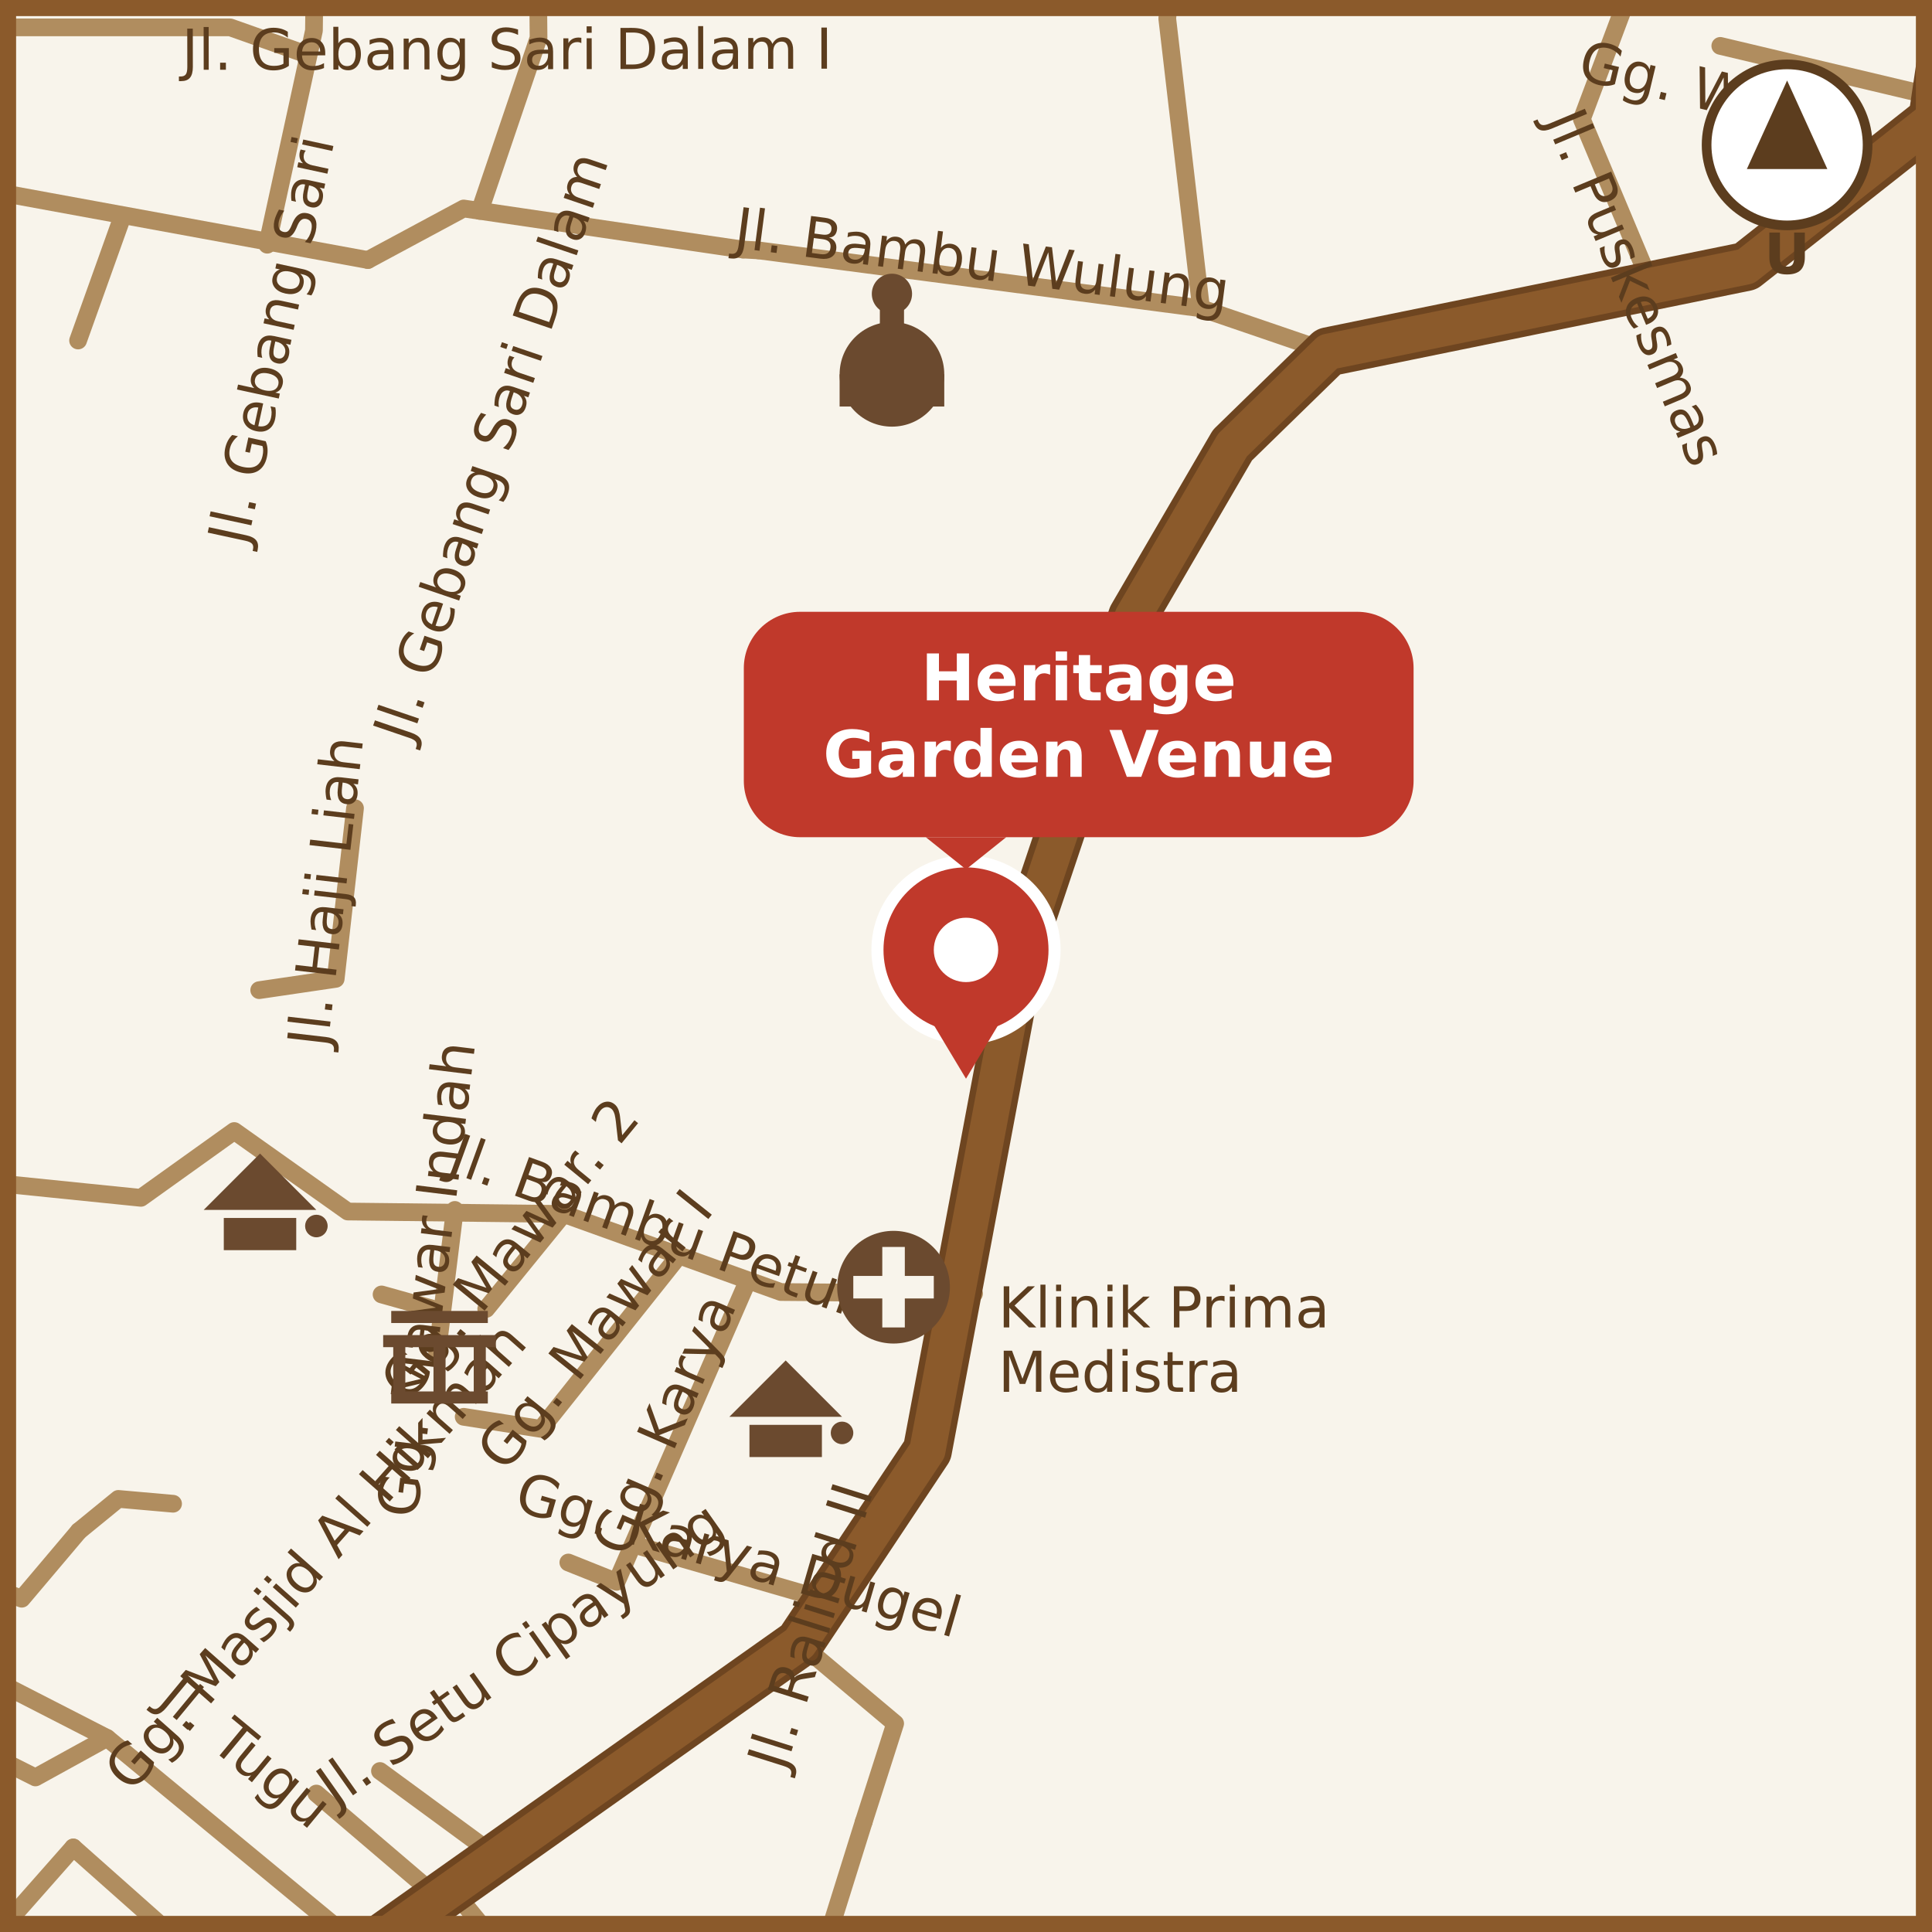
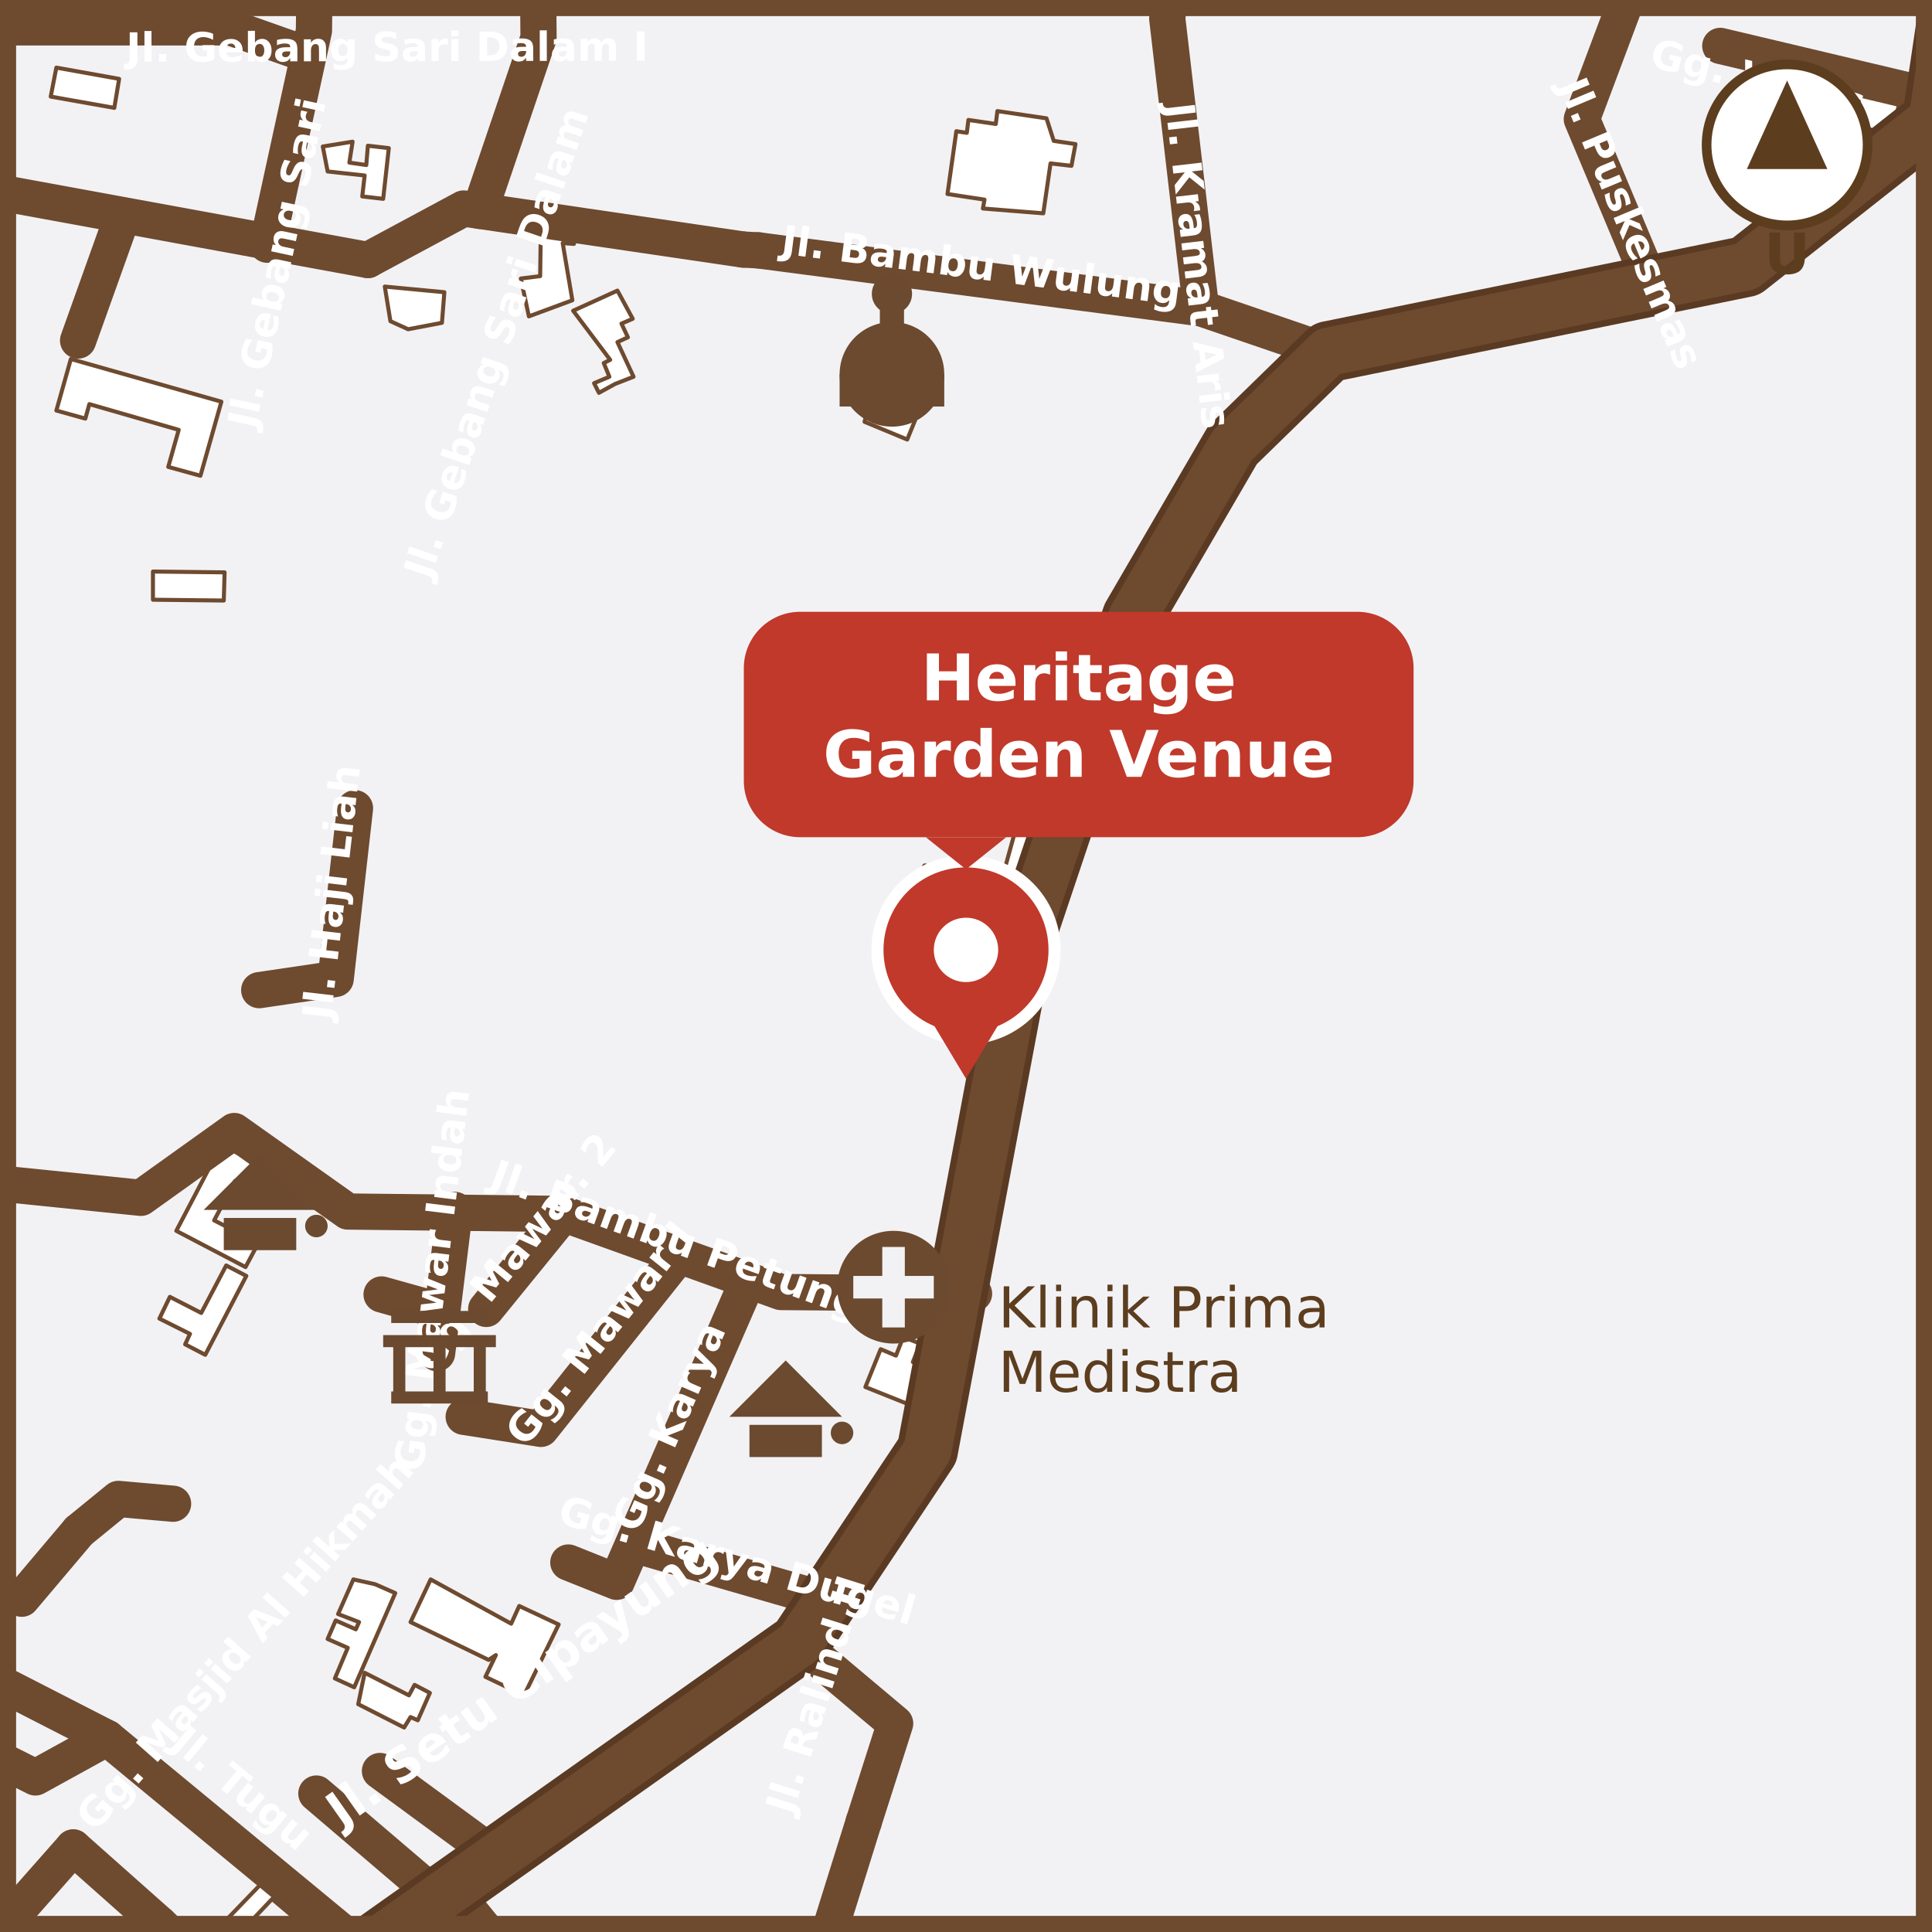
<svg xmlns="http://www.w3.org/2000/svg" viewBox="0 0 240 240" width="240" height="240">
-   <rect x="0" y="0" width="240" height="240" fill="#F8F4EB" />
-   <path d="M-11.0,145.9 L17.5,148.8 L29.1,140.5 L43.2,150.5 L70.0,150.8 L97.0,160.5 L121.0,160.7" fill="none" stroke="#B08D5F" stroke-width="2.2" stroke-linecap="round" stroke-linejoin="round" />
-   <path d="M146.8,-15.7 L145.0,2.3 L149.2,38.3" fill="none" stroke="#B08D5F" stroke-width="2.2" stroke-linecap="round" stroke-linejoin="round" />
-   <path d="M136.6,87.0 L108.9,86.6" fill="none" stroke="#B08D5F" stroke-width="2.2" stroke-linecap="round" stroke-linejoin="round" />
-   <path d="M241.1,12.2 L213.7,5.7" fill="none" stroke="#B08D5F" stroke-width="2.2" stroke-linecap="round" stroke-linejoin="round" />
-   <path d="M207.9,-15.6 L196.5,14.8 L205.6,36.5" fill="none" stroke="#B08D5F" stroke-width="2.2" stroke-linecap="round" stroke-linejoin="round" />
-   <path d="M45.7,32.3 L-5.6,22.9" fill="none" stroke="#B08D5F" stroke-width="2.2" stroke-linecap="round" stroke-linejoin="round" />
-   <path d="M57.6,176.0 L67.2,177.5 L84.4,155.9" fill="none" stroke="#B08D5F" stroke-width="2.2" stroke-linecap="round" stroke-linejoin="round" />
-   <path d="M61.3,231.0 L59.6,229.1" fill="none" stroke="#B08D5F" stroke-width="2.2" stroke-linecap="round" stroke-linejoin="round" />
-   <path d="M54.3,235.6 L39.3,222.8" fill="none" stroke="#B08D5F" stroke-width="2.2" stroke-linecap="round" stroke-linejoin="round" />
-   <path d="M13.3,215.9 L-2.7,207.7" fill="none" stroke="#B08D5F" stroke-width="2.2" stroke-linecap="round" stroke-linejoin="round" />
-   <path d="M78.8,191.9 L103.4,199.0" fill="none" stroke="#B08D5F" stroke-width="2.2" stroke-linecap="round" stroke-linejoin="round" />
-   <path d="M92.8,159.3 L76.6,196.5 L70.6,194.1" fill="none" stroke="#B08D5F" stroke-width="2.2" stroke-linecap="round" stroke-linejoin="round" />
-   <path d="M56.5,150.3 L54.3,168.1" fill="none" stroke="#B08D5F" stroke-width="2.2" stroke-linecap="round" stroke-linejoin="round" />
-   <path d="M-15.4,210.6 L-5.2,195.6 L2.7,198.6 L9.8,190.2" fill="none" stroke="#B08D5F" stroke-width="2.2" stroke-linecap="round" stroke-linejoin="round" />
-   <path d="M44.8,241.9 L13.3,215.9 L4.4,220.8 L-17.5,209.8" fill="none" stroke="#B08D5F" stroke-width="2.2" stroke-linecap="round" stroke-linejoin="round" />
-   <path d="M-10.4,251.6 L9.1,229.5" fill="none" stroke="#B08D5F" stroke-width="2.2" stroke-linecap="round" stroke-linejoin="round" />
-   <path d="M94.2,31.1 L92.3,31.0" fill="none" stroke="#B08D5F" stroke-width="2.2" stroke-linecap="round" stroke-linejoin="round" />
-   <path d="M165.0,43.7 L149.2,38.3 L94.2,31.1" fill="none" stroke="#B08D5F" stroke-width="2.2" stroke-linecap="round" stroke-linejoin="round" />
-   <path d="M33.2,30.4 L39.0,3.8 L39.2,-14.0" fill="none" stroke="#B08D5F" stroke-width="2.2" stroke-linecap="round" stroke-linejoin="round" />
-   <path d="M68.0,249.2 L56.0,234.5" fill="none" stroke="#B08D5F" stroke-width="2.2" stroke-linecap="round" stroke-linejoin="round" />
-   <path d="M107.3,226.3 L98.7,253.8 L70.3,255.4" fill="none" stroke="#B08D5F" stroke-width="2.2" stroke-linecap="round" stroke-linejoin="round" />
-   <path d="M-17.8,-3.3 L-10.2,3.4 L28.6,3.4 L38.2,6.8" fill="none" stroke="#B08D5F" stroke-width="2.2" stroke-linecap="round" stroke-linejoin="round" />
-   <path d="M59.6,26.2 L66.9,4.7 L66.8,-6.6 L70.4,-10.6" fill="none" stroke="#B08D5F" stroke-width="2.2" stroke-linecap="round" stroke-linejoin="round" />
-   <path d="M15.1,27.2 L9.7,42.3" fill="none" stroke="#B08D5F" stroke-width="2.2" stroke-linecap="round" stroke-linejoin="round" />
-   <path d="M32.2,123.0 L41.7,121.6 L44.1,100.4" fill="none" stroke="#B08D5F" stroke-width="2.2" stroke-linecap="round" stroke-linejoin="round" />
-   <path d="M70.0,150.8 L60.4,162.6" fill="none" stroke="#B08D5F" stroke-width="2.2" stroke-linecap="round" stroke-linejoin="round" />
-   <path d="M92.3,31.0 L57.6,25.9 L45.7,32.3" fill="none" stroke="#B08D5F" stroke-width="2.2" stroke-linecap="round" stroke-linejoin="round" />
-   <path d="M59.6,229.1 L47.2,220.0" fill="none" stroke="#B08D5F" stroke-width="2.2" stroke-linecap="round" stroke-linejoin="round" />
-   <path d="M19.8,239.0 L32.7,251.2" fill="none" stroke="#B08D5F" stroke-width="2.2" stroke-linecap="round" stroke-linejoin="round" />
-   <path d="M9.1,229.5 L19.8,239.0" fill="none" stroke="#B08D5F" stroke-width="2.2" stroke-linecap="round" stroke-linejoin="round" />
-   <path d="M9.8,190.2 L14.7,186.2 L21.5,186.8" fill="none" stroke="#B08D5F" stroke-width="2.2" stroke-linecap="round" stroke-linejoin="round" />
-   <path d="M99.3,204.1 L111.2,214.1 L107.3,226.3" fill="none" stroke="#B08D5F" stroke-width="2.2" stroke-linecap="round" stroke-linejoin="round" />
-   <path d="M54.9,162.9 L47.4,160.8" fill="none" stroke="#B08D5F" stroke-width="2.2" stroke-linecap="round" stroke-linejoin="round" />
-   <path d="M32.7,251.2 L99.3,204.1 L115.2,180.2 L127.0,117.4 L140.7,76.6 L153.1,55.3 L165.0,43.7 L216.9,33.1 L240.1,14.8 L244.0,-11.5" fill="none" stroke="#6E4520" stroke-width="6.1" stroke-linecap="round" stroke-linejoin="round" />
-   <path d="M32.7,251.2 L99.3,204.1 L115.2,180.2 L127.0,117.4 L140.7,76.6 L153.1,55.3 L165.0,43.7 L216.9,33.1 L240.1,14.8 L244.0,-11.5" fill="none" stroke="#8B5A2B" stroke-width="4.5" stroke-linecap="round" stroke-linejoin="round" />
-   <text x="66.0" y="207.4" text-anchor="middle" transform="rotate(-35.2 66.0 207.4)" font-family="Verdana, DejaVu Sans, sans-serif" font-size="7" fill="#5C3D1E">Jl. Setu Cipayung</text>
-   <text x="83.5" y="155.6" text-anchor="middle" transform="rotate(19.9 83.5 155.6)" font-family="Verdana, DejaVu Sans, sans-serif" font-size="7" fill="#5C3D1E">Jl. Bambu Petung</text>
-   <text x="212.1" y="13.7" text-anchor="middle" transform="rotate(13.5 212.1 13.7)" font-family="Verdana, DejaVu Sans, sans-serif" font-size="7" fill="#5C3D1E">Gg. Waris</text>
-   <text x="201.0" y="36.6" text-anchor="middle" transform="rotate(67.3 201.0 36.6)" font-family="Verdana, DejaVu Sans, sans-serif" font-size="7" fill="#5C3D1E">Jl. Puskesmas</text>
-   <text x="121.7" y="34.7" text-anchor="middle" transform="rotate(7.4 121.7 34.7)" font-family="Verdana, DejaVu Sans, sans-serif" font-size="7" fill="#5C3D1E">Jl. Bambu Wulung</text>
-   <text x="75.8" y="166.7" text-anchor="middle" transform="rotate(-51.4 75.8 166.7)" font-family="Verdana, DejaVu Sans, sans-serif" font-size="7" fill="#5C3D1E">Gg. Mawar I</text>
-   <text x="29.0" y="219.5" text-anchor="middle" transform="rotate(39.6 29.0 219.5)" font-family="Verdana, DejaVu Sans, sans-serif" font-size="7" fill="#5C3D1E">Jl. Tugu</text>
-   <text x="91.1" y="195.5" text-anchor="middle" transform="rotate(16.2 91.1 195.5)" font-family="Verdana, DejaVu Sans, sans-serif" font-size="7" fill="#5C3D1E">Gg. Karya Dugel</text>
-   <text x="84.7" y="177.9" text-anchor="middle" transform="rotate(-66.5 84.7 177.9)" font-family="Verdana, DejaVu Sans, sans-serif" font-size="7" fill="#5C3D1E">Gg. Karya</text>
-   <text x="55.4" y="159.2" text-anchor="middle" transform="rotate(-83.0 55.4 159.2)" font-family="Verdana, DejaVu Sans, sans-serif" font-size="7" fill="#5C3D1E">Gg. Mawar Indah</text>
-   <text x="41.0" y="194.9" text-anchor="middle" transform="rotate(-48.5 41.0 194.9)" font-family="Verdana, DejaVu Sans, sans-serif" font-size="7" fill="#5C3D1E">Gg. Masjid Al Hikmah</text>
-   <text x="36.1" y="42.7" text-anchor="middle" transform="rotate(-77.8 36.1 42.7)" font-family="Verdana, DejaVu Sans, sans-serif" font-size="7" fill="#5C3D1E">Jl. Gebang Sari</text>
-   <text x="103.0" y="202.7" text-anchor="middle" transform="rotate(-72.5 103.0 202.7)" font-family="Verdana, DejaVu Sans, sans-serif" font-size="7" fill="#5C3D1E">Jl. Ralind II</text>
-   <text x="63.0" y="8.6" text-anchor="middle" transform="rotate(-0.1 63.0 8.6)" font-family="Verdana, DejaVu Sans, sans-serif" font-size="7" fill="#5C3D1E">Jl. Gebang Sari Dalam I</text>
-   <text x="63.3" y="56.2" text-anchor="middle" transform="rotate(-71.2 63.3 56.2)" font-family="Verdana, DejaVu Sans, sans-serif" font-size="7" fill="#5C3D1E">Jl. Gebang Sari Dalam</text>
-   <text x="42.9" y="111.0" text-anchor="middle" transform="rotate(-83.4 42.9 111.0)" font-family="Verdana, DejaVu Sans, sans-serif" font-size="7" fill="#5C3D1E">Jl. Haji Liah</text>
-   <text x="65.2" y="156.7" text-anchor="middle" transform="rotate(-50.7 65.2 156.7)" font-family="Verdana, DejaVu Sans, sans-serif" font-size="7" fill="#5C3D1E">Gg. Mawar. 2</text>
+   <rect x="0" y="0" width="240" height="240" fill="#F2F2F5" />
+   <polygon points="130.9,17.5 133.6,17.9 133.1,20.6 130.5,20.3 129.6,26.5 122.1,25.9 122.3,24.8 117.7,24.1 118.8,16.3 120.1,16.5 120.3,14.9 123.7,15.4 123.9,13.8 130.0,14.7 130.9,17.5" fill="#FFFFFF" stroke="#6E4A2F" stroke-width="0.5" stroke-linejoin="round" />
+   <polygon points="8.8,44.6 27.5,49.9 24.9,59.1 20.9,58.0 22.2,53.4 11.1,50.2 10.6,52.0 7.0,51.0 8.8,44.6" fill="#FFFFFF" stroke="#6E4A2F" stroke-width="0.5" stroke-linejoin="round" />
+   <polygon points="53.5,196.2 63.5,201.7 64.5,199.5 69.4,201.8 65.1,210.6 60.3,208.3 61.6,205.6 60.7,206.2 51.0,201.5 53.5,196.2" fill="#FFFFFF" stroke="#6E4A2F" stroke-width="0.5" stroke-linejoin="round" />
+   <polygon points="32.1,154.4 30.5,157.4 21.9,152.9 27.5,142.2 35.5,146.3 34.0,149.2 29.2,146.7 26.6,151.6 32.1,154.4" fill="#FFFFFF" stroke="#6E4A2F" stroke-width="0.5" stroke-linejoin="round" />
+   <polygon points="46.6,196.8 49.1,197.9 44.0,209.6 41.6,208.5 43.2,204.7 40.7,203.6 41.7,201.3 44.2,202.4 44.6,201.5 42.0,200.5 43.9,196.2 46.6,196.8" fill="#FFFFFF" stroke="#6E4A2F" stroke-width="0.5" stroke-linejoin="round" />
+   <polygon points="116.6,109.5 114.5,108.9 114.9,107.6 123.9,110.2 122.3,116.4 115.3,114.6 116.6,109.5" fill="#EFE3CE" stroke="#6E4A2F" stroke-width="0.7" stroke-linejoin="round" />
+   <polygon points="67.1,34.3 67.2,27.3 71.6,27.2 71.3,30.3 69.9,30.2 71.1,37.3 65.7,39.3 64.7,34.6 67.1,34.3" fill="#FFFFFF" stroke="#6E4A2F" stroke-width="0.5" stroke-linejoin="round" />
+   <polygon points="76.4,47.7 74.4,48.8 73.8,47.6 75.7,46.8 75.0,45.1 75.8,44.7 71.2,38.6 76.7,36.1 78.6,39.6 77.2,40.2 78.0,41.9 76.7,42.5 78.7,46.8 76.4,47.7" fill="#FFFFFF" stroke="#6E4A2F" stroke-width="0.5" stroke-linejoin="round" />
+   <polygon points="111.2,46.5 114.0,46.1 113.9,47.6 115.3,48.2 112.7,54.6 107.4,52.4 108.5,47.7 110.0,46.0 111.2,46.5" fill="#FFFFFF" stroke="#6E4A2F" stroke-width="0.5" stroke-linejoin="round" />
+   <polygon points="21.1,161.1 25.0,163.1 28.1,157.2 30.6,158.5 25.5,168.3 23.0,167.0 23.6,165.7 19.8,163.8 21.1,161.1" fill="#FFFFFF" stroke="#6E4A2F" stroke-width="0.5" stroke-linejoin="round" />
+   <polygon points="126.9,109.4 124.6,117.0 122.5,116.3 126.7,101.1 129.4,101.8 126.9,109.4" fill="#FFFFFF" stroke="#6E4A2F" stroke-width="0.5" stroke-linejoin="round" />
+   <polygon points="235.2,12.3 236.0,12.5 235.0,17.0 227.5,14.4 228.4,10.4 229.9,10.7 229.4,13.1 230.7,13.4 231.2,11.2 233.4,11.7 233.7,10.4 235.5,10.8 235.2,12.3" fill="#FFFFFF" stroke="#6E4A2F" stroke-width="0.5" stroke-linejoin="round" />
+   <polygon points="113.4,169.2 114.9,169.8 113.0,174.5 107.5,172.3 109.4,167.6 111.3,168.4 112.2,166.1 114.3,166.9 113.4,169.2" fill="#FFFFFF" stroke="#6E4A2F" stroke-width="0.5" stroke-linejoin="round" />
+   <polygon points="48.5,39.9 47.8,35.6 55.2,36.3 54.9,40.1 50.7,40.9 48.5,39.9" fill="#FFFFFF" stroke="#6E4A2F" stroke-width="0.5" stroke-linejoin="round" />
+   <polygon points="51.5,209.3 53.4,210.3 51.9,213.7 51.0,213.3 50.2,214.6 44.5,211.7 45.3,207.8 50.8,210.6 51.5,209.3" fill="#FFFFFF" stroke="#6E4A2F" stroke-width="0.5" stroke-linejoin="round" />
+   <polygon points="154.5,78.7 151.3,84.5 147.2,82.3 150.3,76.5 154.5,78.7" fill="#FFFFFF" stroke="#6E4A2F" stroke-width="0.5" stroke-linejoin="round" />
+   <polygon points="19.0,71.0 27.9,71.1 27.8,74.6 19.0,74.5 19.0,71.0" fill="#FFFFFF" stroke="#6E4A2F" stroke-width="0.5" stroke-linejoin="round" />
+   <polygon points="40.1,18.2 43.8,17.6 43.4,20.2 45.5,20.5 45.7,18.1 48.3,18.4 47.6,24.7 45.0,24.4 45.3,21.8 40.7,21.3 40.1,18.2" fill="#FFFFFF" stroke="#6E4A2F" stroke-width="0.5" stroke-linejoin="round" />
+   <polygon points="38.8,236.5 37.0,238.6 33.8,235.9 30.1,239.8 28.4,238.2 34.0,232.4 38.8,236.5" fill="#FFFFFF" stroke="#6E4A2F" stroke-width="0.5" stroke-linejoin="round" />
+   <polygon points="7.0,8.4 14.8,9.8 14.2,13.4 6.3,12.0 7.0,8.4" fill="#FFFFFF" stroke="#6E4A2F" stroke-width="0.5" stroke-linejoin="round" />
+   <path d="M-11.0,145.9 L17.5,148.8 L29.1,140.5 L43.2,150.5 L70.0,150.8 L97.0,160.5 L121.0,160.7" fill="none" stroke="#6E4A2F" stroke-width="4.5" stroke-linecap="round" stroke-linejoin="round" />
+   <path d="M146.8,-15.7 L145.0,2.3 L149.2,38.3" fill="none" stroke="#6E4A2F" stroke-width="4.5" stroke-linecap="round" stroke-linejoin="round" />
+   <path d="M136.6,87.0 L108.9,86.6" fill="none" stroke="#6E4A2F" stroke-width="4.5" stroke-linecap="round" stroke-linejoin="round" />
+   <path d="M241.1,12.2 L213.7,5.7" fill="none" stroke="#6E4A2F" stroke-width="4.5" stroke-linecap="round" stroke-linejoin="round" />
+   <path d="M207.9,-15.6 L196.5,14.8 L205.6,36.5" fill="none" stroke="#6E4A2F" stroke-width="4.5" stroke-linecap="round" stroke-linejoin="round" />
+   <path d="M45.7,32.3 L-5.6,22.9" fill="none" stroke="#6E4A2F" stroke-width="4.5" stroke-linecap="round" stroke-linejoin="round" />
+   <path d="M57.6,176.0 L67.2,177.5 L84.4,155.9" fill="none" stroke="#6E4A2F" stroke-width="4.5" stroke-linecap="round" stroke-linejoin="round" />
+   <path d="M61.3,231.0 L59.6,229.1" fill="none" stroke="#6E4A2F" stroke-width="4.5" stroke-linecap="round" stroke-linejoin="round" />
+   <path d="M54.3,235.6 L39.3,222.8" fill="none" stroke="#6E4A2F" stroke-width="4.5" stroke-linecap="round" stroke-linejoin="round" />
+   <path d="M13.3,215.9 L-2.7,207.7" fill="none" stroke="#6E4A2F" stroke-width="4.5" stroke-linecap="round" stroke-linejoin="round" />
+   <path d="M78.8,191.9 L103.4,199.0" fill="none" stroke="#6E4A2F" stroke-width="4.5" stroke-linecap="round" stroke-linejoin="round" />
+   <path d="M92.8,159.3 L76.6,196.5 L70.6,194.1" fill="none" stroke="#6E4A2F" stroke-width="4.5" stroke-linecap="round" stroke-linejoin="round" />
+   <path d="M56.5,150.3 L54.3,168.1" fill="none" stroke="#6E4A2F" stroke-width="4.5" stroke-linecap="round" stroke-linejoin="round" />
+   <path d="M-15.4,210.6 L-5.2,195.6 L2.7,198.6 L9.8,190.2" fill="none" stroke="#6E4A2F" stroke-width="4.5" stroke-linecap="round" stroke-linejoin="round" />
+   <path d="M44.8,241.9 L13.3,215.9 L4.4,220.8 L-17.5,209.8" fill="none" stroke="#6E4A2F" stroke-width="4.5" stroke-linecap="round" stroke-linejoin="round" />
+   <path d="M-10.4,251.6 L9.1,229.5" fill="none" stroke="#6E4A2F" stroke-width="4.5" stroke-linecap="round" stroke-linejoin="round" />
+   <path d="M94.2,31.1 L92.3,31.0" fill="none" stroke="#6E4A2F" stroke-width="4.5" stroke-linecap="round" stroke-linejoin="round" />
+   <path d="M165.0,43.7 L149.2,38.3 L94.2,31.1" fill="none" stroke="#6E4A2F" stroke-width="4.5" stroke-linecap="round" stroke-linejoin="round" />
+   <path d="M33.2,30.4 L39.0,3.8 L39.2,-14.0" fill="none" stroke="#6E4A2F" stroke-width="4.5" stroke-linecap="round" stroke-linejoin="round" />
+   <path d="M68.0,249.2 L56.0,234.5" fill="none" stroke="#6E4A2F" stroke-width="4.5" stroke-linecap="round" stroke-linejoin="round" />
+   <path d="M107.3,226.3 L98.7,253.8 L70.3,255.4" fill="none" stroke="#6E4A2F" stroke-width="4.5" stroke-linecap="round" stroke-linejoin="round" />
+   <path d="M-17.8,-3.3 L-10.2,3.4 L28.6,3.4 L38.2,6.8" fill="none" stroke="#6E4A2F" stroke-width="4.5" stroke-linecap="round" stroke-linejoin="round" />
+   <path d="M59.6,26.2 L66.9,4.7 L66.8,-6.6 L70.4,-10.6" fill="none" stroke="#6E4A2F" stroke-width="4.5" stroke-linecap="round" stroke-linejoin="round" />
+   <path d="M15.1,27.2 L9.7,42.3" fill="none" stroke="#6E4A2F" stroke-width="4.5" stroke-linecap="round" stroke-linejoin="round" />
+   <path d="M32.2,123.0 L41.7,121.6 L44.1,100.4" fill="none" stroke="#6E4A2F" stroke-width="4.5" stroke-linecap="round" stroke-linejoin="round" />
+   <path d="M70.0,150.8 L60.4,162.6" fill="none" stroke="#6E4A2F" stroke-width="4.5" stroke-linecap="round" stroke-linejoin="round" />
+   <path d="M92.3,31.0 L57.6,25.9 L45.7,32.3" fill="none" stroke="#6E4A2F" stroke-width="4.5" stroke-linecap="round" stroke-linejoin="round" />
+   <path d="M59.6,229.1 L47.2,220.0" fill="none" stroke="#6E4A2F" stroke-width="4.5" stroke-linecap="round" stroke-linejoin="round" />
+   <path d="M19.8,239.0 L32.7,251.2" fill="none" stroke="#6E4A2F" stroke-width="4.5" stroke-linecap="round" stroke-linejoin="round" />
+   <path d="M9.1,229.5 L19.8,239.0" fill="none" stroke="#6E4A2F" stroke-width="4.5" stroke-linecap="round" stroke-linejoin="round" />
+   <path d="M9.8,190.2 L14.7,186.2 L21.5,186.8" fill="none" stroke="#6E4A2F" stroke-width="4.5" stroke-linecap="round" stroke-linejoin="round" />
+   <path d="M99.3,204.1 L111.2,214.1 L107.3,226.3" fill="none" stroke="#6E4A2F" stroke-width="4.5" stroke-linecap="round" stroke-linejoin="round" />
+   <path d="M54.9,162.9 L47.4,160.8" fill="none" stroke="#6E4A2F" stroke-width="4.5" stroke-linecap="round" stroke-linejoin="round" />
+   <path d="M32.7,251.2 L99.3,204.1 L115.2,180.2 L127.0,117.4 L140.7,76.6 L153.1,55.3 L165.0,43.7 L216.9,33.1 L240.1,14.8 L244.0,-11.5" fill="none" stroke="#5A3A22" stroke-width="7.6" stroke-linecap="round" stroke-linejoin="round" />
+   <path d="M32.7,251.2 L99.3,204.1 L115.2,180.2 L127.0,117.4 L140.7,76.6 L153.1,55.3 L165.0,43.7 L216.9,33.1 L240.1,14.8 L244.0,-11.5" fill="none" stroke="#6E4A2F" stroke-width="6" stroke-linecap="round" stroke-linejoin="round" />
+   <text x="66.0" y="210.5" text-anchor="middle" transform="rotate(-35.2 66.0 210.5)" font-family="Verdana, DejaVu Sans, sans-serif" font-size="6" font-weight="bold" fill="white">Jl. Setu Cipayung</text>
+   <text x="83.5" y="155.6" text-anchor="middle" transform="rotate(19.9 83.5 155.6)" font-family="Verdana, DejaVu Sans, sans-serif" font-size="5" font-weight="bold" fill="white">Jl. Bambu Petung</text>
+   <text x="147.1" y="33.2" text-anchor="middle" transform="rotate(83.4 147.1 33.2)" font-family="Verdana, DejaVu Sans, sans-serif" font-size="5" font-weight="bold" fill="white">Jl. Kramat Aris</text>
+   <text x="218.0" y="11.4" text-anchor="middle" transform="rotate(13.5 218.0 11.4)" font-family="Verdana, DejaVu Sans, sans-serif" font-size="5" font-weight="bold" fill="white">Gg. Waris</text>
+   <text x="201.0" y="28.4" text-anchor="middle" transform="rotate(67.3 201.0 28.4)" font-family="Verdana, DejaVu Sans, sans-serif" font-size="5" font-weight="bold" fill="white">Jl. Puskesmas</text>
+   <text x="121.7" y="34.7" text-anchor="middle" transform="rotate(7.4 121.7 34.7)" font-family="Verdana, DejaVu Sans, sans-serif" font-size="5" font-weight="bold" fill="white">Jl. Bambu Wulung</text>
+   <text x="75.8" y="166.7" text-anchor="middle" transform="rotate(-51.4 75.8 166.7)" font-family="Verdana, DejaVu Sans, sans-serif" font-size="5" font-weight="bold" fill="white">Gg. Mawar I</text>
+   <text x="29.0" y="223.5" text-anchor="middle" transform="rotate(39.6 29.0 223.5)" font-family="Verdana, DejaVu Sans, sans-serif" font-size="5" font-weight="bold" fill="white">Jl. Tugu</text>
+   <text x="91.1" y="195.5" text-anchor="middle" transform="rotate(16.2 91.1 195.5)" font-family="Verdana, DejaVu Sans, sans-serif" font-size="5" font-weight="bold" fill="white">Gg. Karya Dugel</text>
+   <text x="84.7" y="177.9" text-anchor="middle" transform="rotate(-66.5 84.7 177.9)" font-family="Verdana, DejaVu Sans, sans-serif" font-size="5" font-weight="bold" fill="white">Gg. Karya</text>
+   <text x="55.4" y="159.2" text-anchor="middle" transform="rotate(-83.0 55.4 159.2)" font-family="Verdana, DejaVu Sans, sans-serif" font-size="5" font-weight="bold" fill="white">Gg. Mawar Indah</text>
+   <text x="31.7" y="205.2" text-anchor="middle" transform="rotate(-48.5 31.7 205.2)" font-family="Verdana, DejaVu Sans, sans-serif" font-size="5" font-weight="bold" fill="white">Gg. Masjid Al Hikmah</text>
+   <text x="36.1" y="33.0" text-anchor="middle" transform="rotate(-77.8 36.1 33.0)" font-family="Verdana, DejaVu Sans, sans-serif" font-size="5" font-weight="bold" fill="white">Jl. Gebang Sari</text>
+   <text x="103.0" y="211.0" text-anchor="middle" transform="rotate(-72.5 103.0 211.0)" font-family="Verdana, DejaVu Sans, sans-serif" font-size="5" font-weight="bold" fill="white">Jl. Ralind II</text>
+   <text x="48.1" y="7.6" text-anchor="middle" transform="rotate(-0.1 48.1 7.6)" font-family="Verdana, DejaVu Sans, sans-serif" font-size="5" font-weight="bold" fill="white">Jl. Gebang Sari Dalam I</text>
+   <text x="63.3" y="43.1" text-anchor="middle" transform="rotate(-71.2 63.3 43.1)" font-family="Verdana, DejaVu Sans, sans-serif" font-size="5" font-weight="bold" fill="white">Jl. Gebang Sari Dalam</text>
+   <text x="42.9" y="111.0" text-anchor="middle" transform="rotate(-83.4 42.9 111.0)" font-family="Verdana, DejaVu Sans, sans-serif" font-size="5" font-weight="bold" fill="white">Jl. Haji Liah</text>
+   <text x="65.2" y="156.7" text-anchor="middle" transform="rotate(-50.7 65.2 156.7)" font-family="Verdana, DejaVu Sans, sans-serif" font-size="5" font-weight="bold" fill="white">Gg. Mawar. 2</text>
  <g fill="#6B4A2F">
    <circle cx="111.0" cy="159.9" r="7" />
-     <rect x="109.6" y="154.9" width="2.8" height="10" fill="#F8F4EB" />
-     <rect x="106.0" y="158.5" width="10" height="2.8" fill="#F8F4EB" />
+     <rect x="109.6" y="154.9" width="2.8" height="10" fill="#F2F2F5" />
+     <rect x="106.0" y="158.5" width="10" height="2.8" fill="#F2F2F5" />
  </g>
  <g fill="#6B4A2F">
    <polygon points="90.6,176.0 104.6,176.0 97.6,169.0" />
    <path d="M93.1 177.0 V181.0 H102.1 V177.0" />
    <circle cx="104.6" cy="178.0" r="1.4" />
  </g>
  <g fill="#6B4A2F">
    <circle cx="110.8" cy="46.5" r="6.5" />
    <rect x="104.3" y="46.5" width="13" height="4" />
    <rect x="109.3" y="37.5" width="3" height="9" />
    <circle cx="110.8" cy="36.5" r="2.5" />
  </g>
  <g stroke="#6B4A2F" stroke-width="1.5" fill="none">
    <path d="M48.6 173.6 H60.6 M49.6 173.6 V166.6 M54.6 173.6 V166.6 M59.6 173.6 V166.6 M47.6 166.6 H61.6 M48.6 163.6 H60.6" />
  </g>
  <g fill="#6B4A2F">
    <polygon points="25.3,150.3 39.3,150.3 32.3,143.3" />
    <path d="M27.8 151.3 V155.3 H36.8 V151.3" />
    <circle cx="39.3" cy="152.3" r="1.4" />
  </g>
  <text x="124.0" y="164.9" text-anchor="start" font-family="Verdana, DejaVu Sans, sans-serif" font-size="7" fill="#5C3D1E">Klinik Prima</text>
  <text x="124.0" y="172.9" text-anchor="start" font-family="Verdana, DejaVu Sans, sans-serif" font-size="7" fill="#5C3D1E">Medistra</text>
  <g>
    <ellipse cx="120.0" cy="118.0" rx="11" ry="11" fill="#C0392B" stroke="white" stroke-width="1.5" />
    <polygon points="114.0,124.0 126.0,124.0 120.0,134.0" fill="#C0392B" />
    <circle cx="120.0" cy="118.0" r="4" fill="white" />
  </g>
  <rect x="92.4" y="76.0" width="83.2" height="28.0" rx="7" fill="#C0392B" />
  <text x="134.0" y="87.0" text-anchor="middle" font-family="Verdana, DejaVu Sans, sans-serif" font-size="8" font-weight="bold" fill="white">Heritage</text>
  <text x="134.0" y="96.5" text-anchor="middle" font-family="Verdana, DejaVu Sans, sans-serif" font-size="8" font-weight="bold" fill="white">Garden Venue</text>
  <polygon points="115.0,104.0 125.0,104.0 120.0,108.0" fill="#C0392B" />
  <g>
    <circle cx="222" cy="18" r="10" fill="white" stroke="#5C3D1E" stroke-width="1.2" />
    <polygon points="222,10 217,21 227,21" fill="#5C3D1E" />
    <text x="222" y="34" text-anchor="middle" font-family="Verdana, DejaVu Sans, sans-serif" font-size="7" font-weight="bold" fill="#5C3D1E">U</text>
  </g>
-   <rect x="1" y="1" width="238" height="238" fill="none" stroke="#8B5A2B" stroke-width="2" />
+   <rect x="1" y="1" width="238" height="238" fill="none" stroke="#6E4A2F" stroke-width="2" />
</svg>
